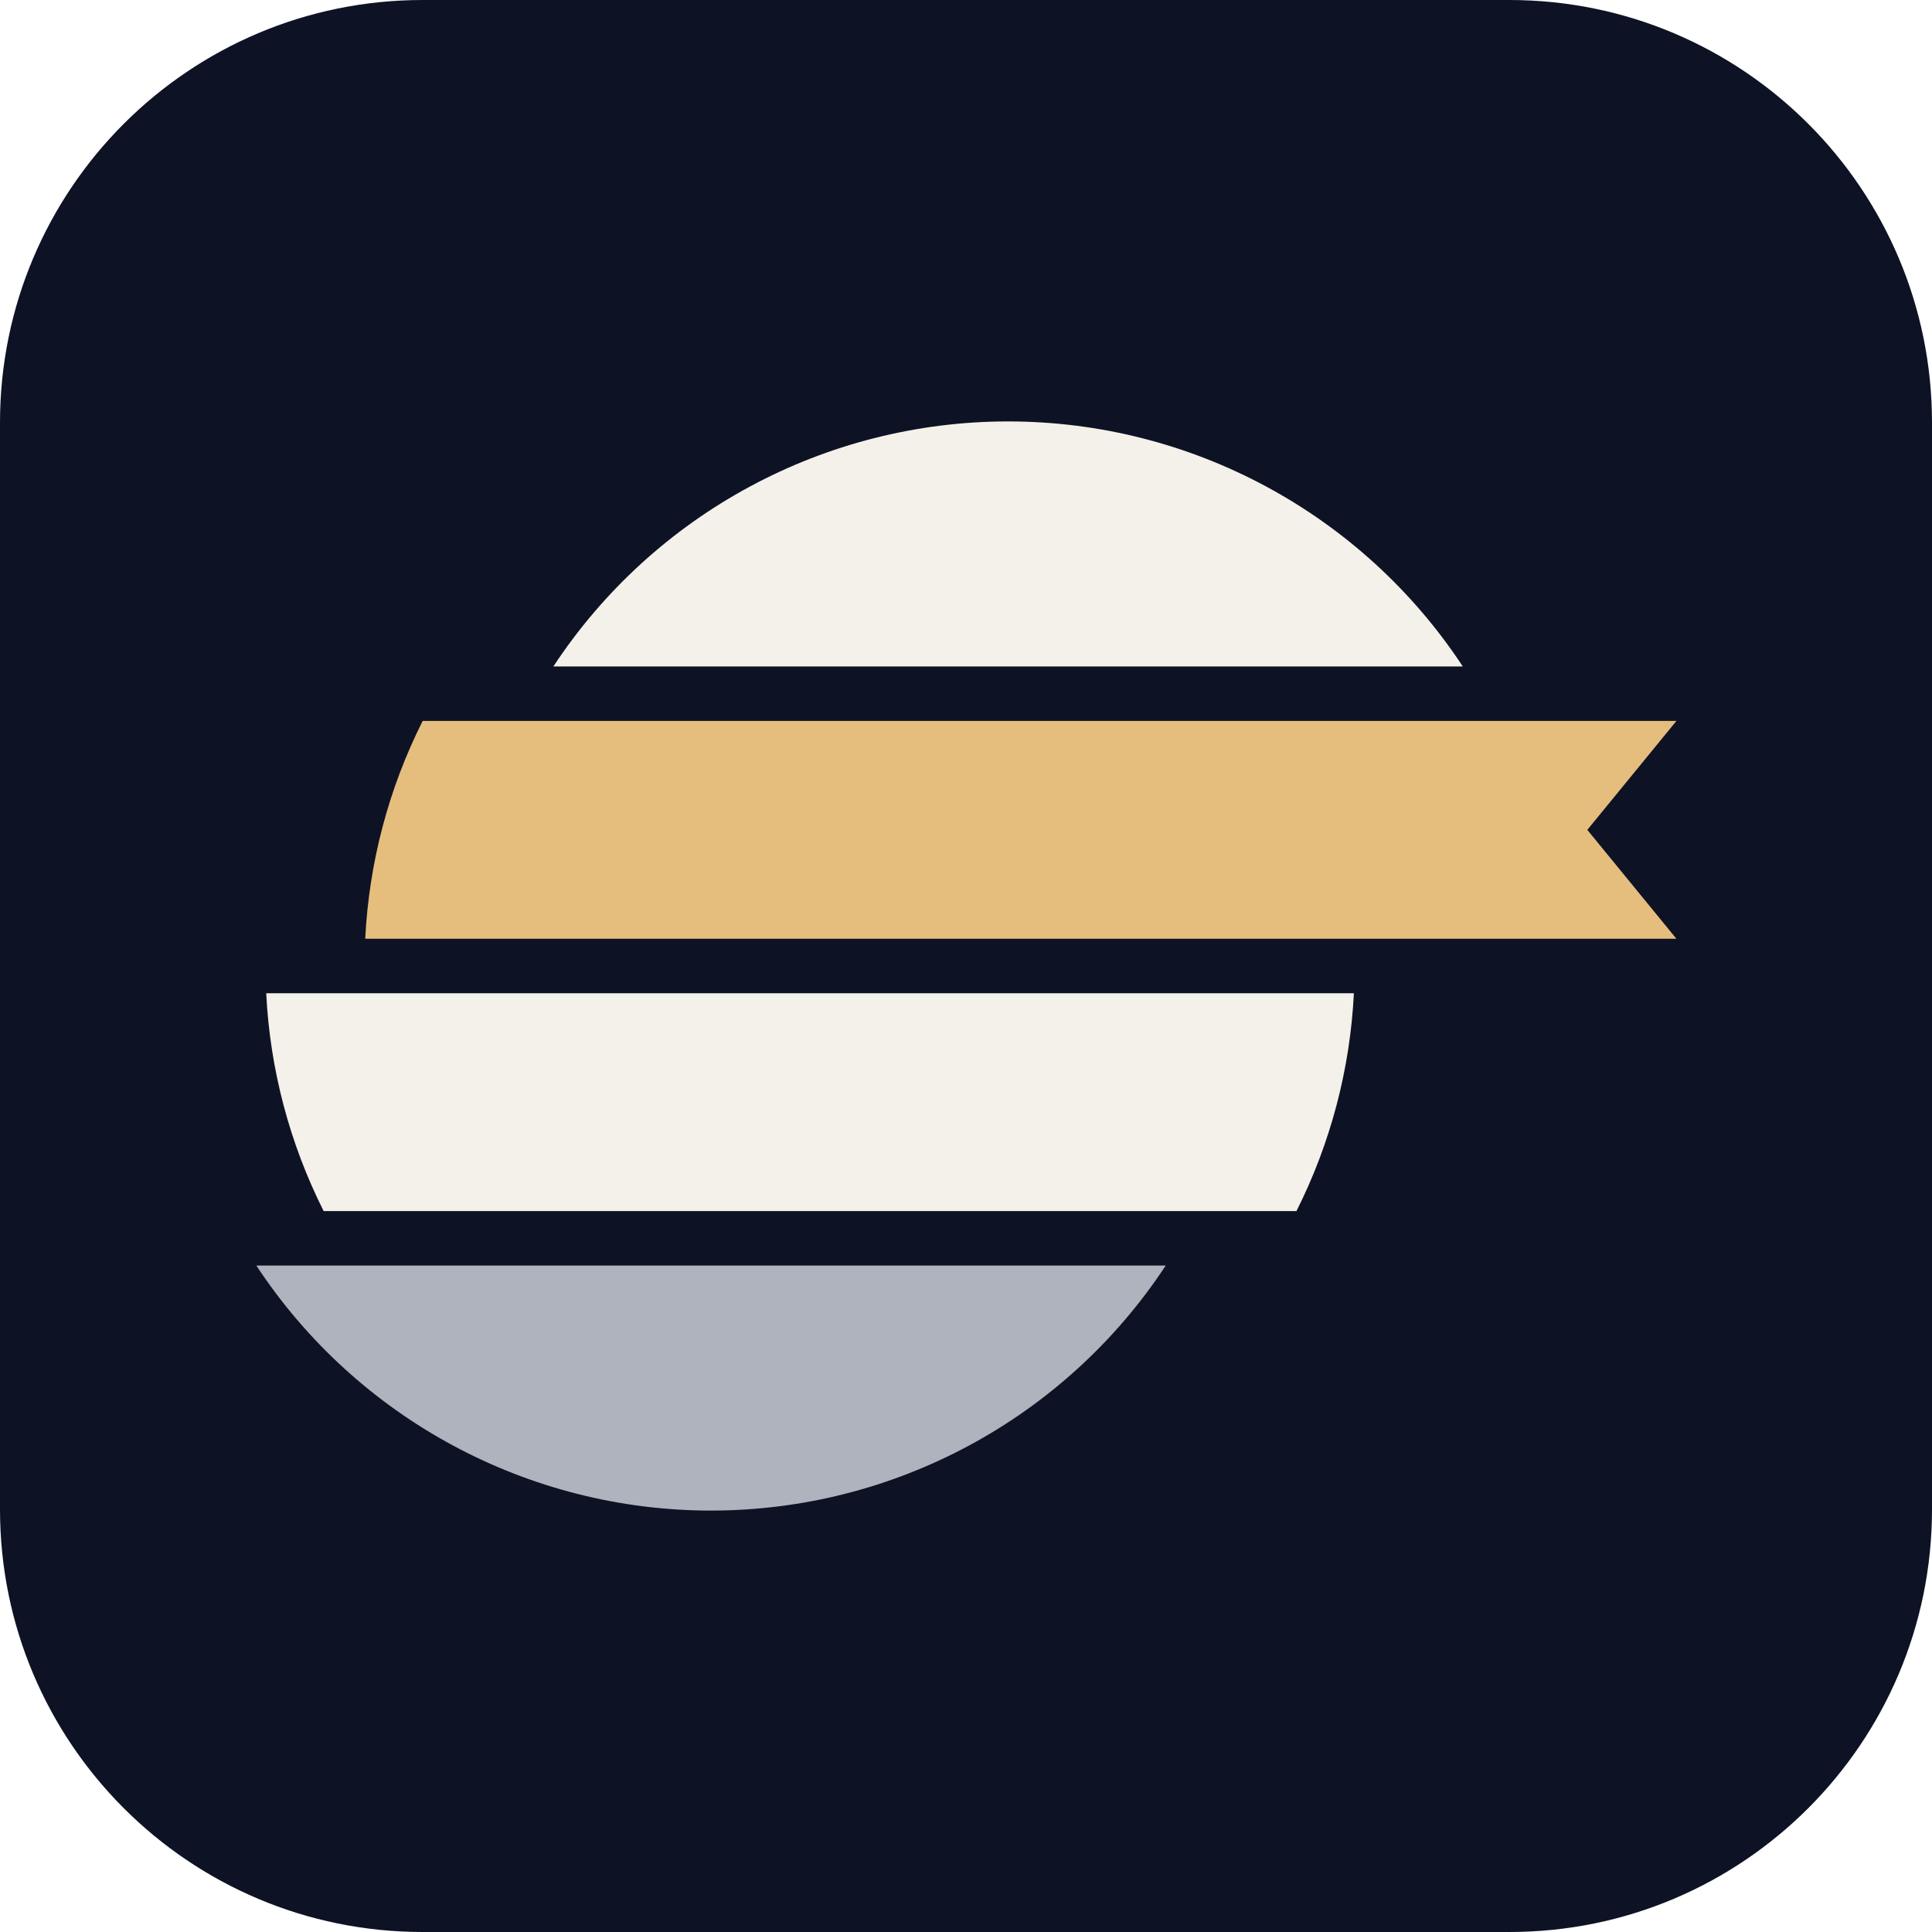
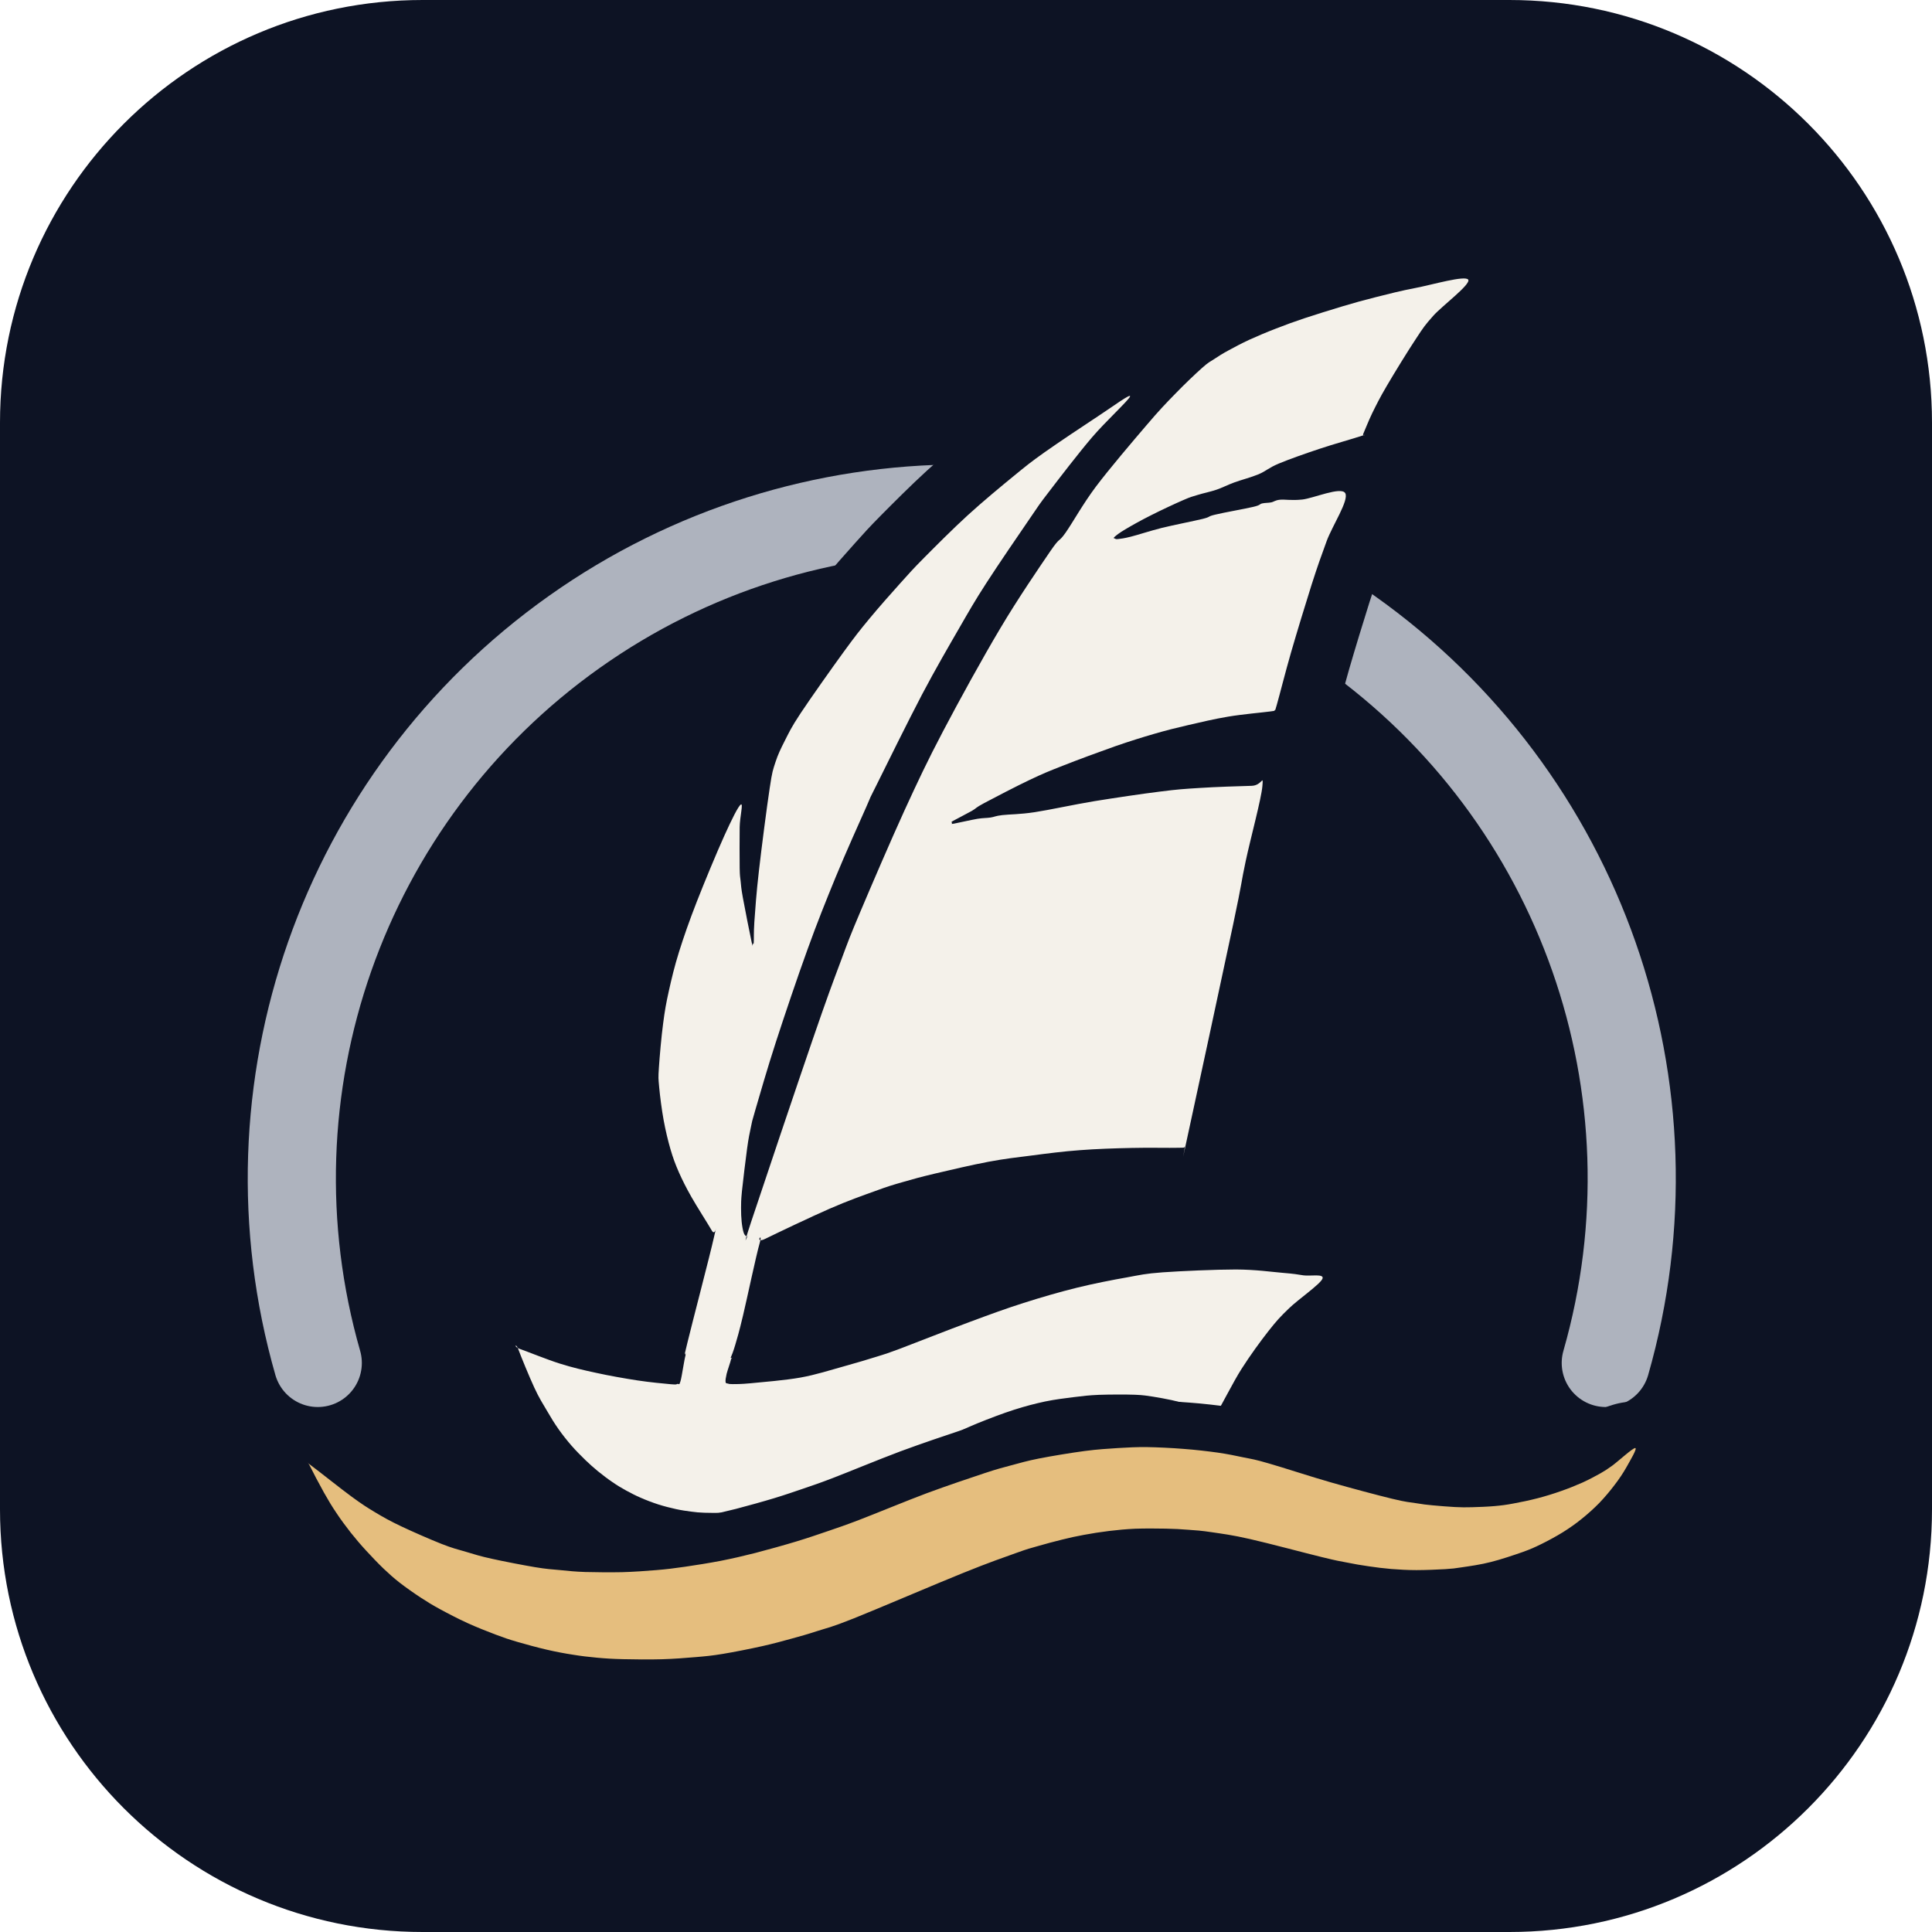
<svg xmlns="http://www.w3.org/2000/svg" viewBox="0 0 64 64">
  <rect width="64" height="64" rx="14" fill="#0D1324" />
-   <g transform="translate(32 32) scale(0.82) translate(-36.3 -32)">
-     <path d="M38 10A22 22 0 0 1 56.37 19.9H19.63A22 22 0 0 1 38 10Z" fill="#F4F1EA" />
-     <path d="M14.35 22.1H65L61.4 26.5L65 30.9H12.03A22 22 0 0 1 14.35 22.1Z" fill="#E5BE7E" />
-     <path d="M8.03 33.1H51.97A22 22 0 0 1 49.65 41.9H10.35A22 22 0 0 1 8.03 33.1Z" fill="#F4F1EA" />
-     <path d="M7.63 44.1H44.37A22 22 0 0 1 26 54A22 22 0 0 1 7.63 44.1Z" fill="#AEB3BE" />
+   <g transform="translate(8.5 11) scale(2.92)">
+     <path d="M0.694 11.695A7.6 7.6 0 1 1 15.306 11.695" fill="none" stroke="#AEB3BE" stroke-width="1" stroke-linecap="round" />
+     <g transform="translate(0.4 -0.6) scale(0.98)">
+       <path d="M13.618 0.006C13.585 -0.048 13.195 0.066 13.016 0.100C12.837 0.134 12.687 0.173 12.544 0.209C12.401 0.245 12.297 0.274 12.160 0.315C12.023 0.356 11.848 0.411 11.720 0.453C11.592 0.496 11.499 0.530 11.392 0.572C11.285 0.613 11.172 0.661 11.080 0.703C10.988 0.746 10.907 0.789 10.840 0.826C10.773 0.862 10.731 0.889 10.680 0.923C10.629 0.956 10.612 0.960 10.536 1.028C10.460 1.096 10.332 1.217 10.225 1.328C10.117 1.439 10.041 1.517 9.889 1.696C9.736 1.875 9.465 2.193 9.309 2.400C9.154 2.607 9.044 2.810 8.956 2.936C8.867 3.061 8.904 2.968 8.778 3.152C8.653 3.336 8.408 3.693 8.202 4.040C7.995 4.387 7.724 4.880 7.539 5.232C7.354 5.584 7.251 5.804 7.091 6.152C6.932 6.500 6.705 7.029 6.582 7.320C6.459 7.611 6.446 7.648 6.354 7.896C6.261 8.144 6.200 8.305 6.027 8.808C5.854 9.311 5.442 10.535 5.317 10.912C5.193 11.289 5.287 11.043 5.278 11.071C5.269 11.100 5.272 11.087 5.264 11.082C5.256 11.076 5.240 11.068 5.231 11.040C5.221 11.011 5.212 10.960 5.207 10.912C5.202 10.864 5.200 10.811 5.200 10.752C5.201 10.693 5.199 10.675 5.210 10.560C5.222 10.445 5.253 10.188 5.270 10.064C5.287 9.940 5.298 9.892 5.314 9.816C5.330 9.740 5.320 9.772 5.368 9.608C5.416 9.444 5.503 9.140 5.603 8.832C5.703 8.524 5.853 8.079 5.969 7.760C6.084 7.441 6.183 7.196 6.296 6.920C6.410 6.644 6.573 6.281 6.652 6.104C6.730 5.927 6.660 6.072 6.768 5.856C6.875 5.640 7.136 5.111 7.295 4.808C7.455 4.505 7.601 4.255 7.725 4.040C7.849 3.825 7.902 3.731 8.038 3.520C8.174 3.309 8.418 2.952 8.539 2.776C8.660 2.600 8.641 2.621 8.762 2.464C8.882 2.307 9.105 2.016 9.262 1.832C9.419 1.648 9.690 1.399 9.703 1.358C9.715 1.317 9.501 1.476 9.336 1.584C9.171 1.692 8.875 1.890 8.712 2.005C8.549 2.121 8.508 2.155 8.360 2.276C8.212 2.397 7.997 2.575 7.824 2.733C7.651 2.891 7.450 3.093 7.320 3.224C7.190 3.355 7.150 3.401 7.043 3.520C6.936 3.639 6.790 3.804 6.681 3.936C6.572 4.068 6.522 4.131 6.390 4.312C6.258 4.493 6.004 4.852 5.890 5.024C5.776 5.196 5.755 5.249 5.706 5.344C5.658 5.439 5.628 5.500 5.598 5.592C5.569 5.684 5.562 5.687 5.531 5.896C5.499 6.105 5.436 6.591 5.407 6.848C5.377 7.105 5.364 7.301 5.354 7.440C5.345 7.579 5.350 7.638 5.347 7.679C5.344 7.720 5.340 7.688 5.336 7.687C5.332 7.686 5.341 7.760 5.322 7.672C5.303 7.584 5.242 7.277 5.221 7.160C5.200 7.043 5.201 7.025 5.195 6.968C5.189 6.911 5.186 6.920 5.184 6.816C5.183 6.712 5.182 6.466 5.184 6.344C5.186 6.222 5.228 6.064 5.198 6.081C5.168 6.099 5.089 6.260 5.004 6.448C4.919 6.636 4.774 6.985 4.687 7.208C4.600 7.431 4.537 7.612 4.483 7.784C4.429 7.956 4.395 8.101 4.364 8.240C4.333 8.379 4.317 8.468 4.298 8.616C4.278 8.764 4.257 9.005 4.249 9.128C4.241 9.251 4.243 9.251 4.252 9.352C4.261 9.453 4.282 9.616 4.304 9.736C4.326 9.856 4.354 9.972 4.383 10.072C4.412 10.172 4.439 10.244 4.479 10.336C4.520 10.428 4.561 10.511 4.625 10.624C4.689 10.737 4.819 10.939 4.863 11.016C4.906 11.093 4.934 10.872 4.887 11.088C4.839 11.304 4.633 12.087 4.579 12.312C4.524 12.537 4.558 12.411 4.558 12.439C4.558 12.468 4.562 12.471 4.579 12.482C4.597 12.494 4.631 12.502 4.664 12.508C4.697 12.514 4.710 12.521 4.776 12.519C4.842 12.518 5.010 12.502 5.061 12.497C5.111 12.492 5.067 12.515 5.079 12.488C5.091 12.461 5.109 12.417 5.133 12.336C5.157 12.255 5.175 12.196 5.222 12.000C5.269 11.804 5.373 11.306 5.416 11.157C5.459 11.009 5.346 11.175 5.480 11.109C5.615 11.043 6.012 10.853 6.224 10.761C6.436 10.668 6.611 10.607 6.752 10.556C6.893 10.504 6.956 10.485 7.072 10.452C7.188 10.418 7.283 10.392 7.448 10.353C7.613 10.314 7.877 10.252 8.064 10.217C8.251 10.182 8.392 10.166 8.568 10.144C8.744 10.121 8.928 10.097 9.120 10.083C9.312 10.068 9.529 10.061 9.720 10.057C9.911 10.052 10.161 10.058 10.264 10.055C10.366 10.053 10.319 10.055 10.335 10.041C10.350 10.026 10.265 10.396 10.359 9.968C10.452 9.540 10.782 8.011 10.896 7.472C11.010 6.933 10.985 7.003 11.042 6.736C11.099 6.469 11.223 6.014 11.235 5.869C11.247 5.723 11.234 5.861 11.112 5.865C10.990 5.868 10.681 5.878 10.504 5.890C10.327 5.901 10.251 5.906 10.048 5.932C9.845 5.957 9.529 6.004 9.288 6.043C9.047 6.083 8.777 6.143 8.600 6.170C8.423 6.197 8.309 6.194 8.224 6.204C8.139 6.214 8.136 6.225 8.088 6.232C8.040 6.239 8.007 6.236 7.936 6.247C7.865 6.259 7.713 6.294 7.664 6.303C7.615 6.311 7.647 6.302 7.643 6.299C7.639 6.297 7.638 6.293 7.640 6.288C7.643 6.283 7.618 6.292 7.656 6.270C7.695 6.248 7.812 6.189 7.872 6.155C7.932 6.120 7.904 6.124 8.016 6.064C8.128 6.004 8.392 5.867 8.544 5.795C8.696 5.723 8.764 5.695 8.928 5.631C9.092 5.566 9.352 5.470 9.528 5.408C9.704 5.347 9.843 5.304 9.984 5.263C10.125 5.222 10.233 5.195 10.376 5.162C10.519 5.129 10.682 5.090 10.840 5.064C10.998 5.037 11.238 5.016 11.327 5.004C11.416 4.991 11.361 5.001 11.374 4.988C11.386 4.975 11.370 5.039 11.402 4.927C11.434 4.816 11.500 4.552 11.567 4.320C11.634 4.088 11.737 3.751 11.805 3.536C11.874 3.321 11.914 3.209 11.979 3.032C12.044 2.855 12.241 2.557 12.194 2.477C12.147 2.397 11.822 2.538 11.696 2.551C11.570 2.564 11.500 2.548 11.440 2.553C11.380 2.559 11.371 2.577 11.336 2.584C11.301 2.591 11.267 2.588 11.232 2.596C11.197 2.605 11.219 2.615 11.128 2.636C11.037 2.658 10.785 2.702 10.688 2.726C10.591 2.749 10.647 2.749 10.544 2.775C10.441 2.800 10.211 2.845 10.072 2.879C9.933 2.914 9.796 2.960 9.712 2.981C9.628 3.002 9.599 3.004 9.568 3.008C9.537 3.012 9.536 3.007 9.529 3.003C9.521 2.999 9.503 3.002 9.523 2.984C9.543 2.966 9.578 2.937 9.648 2.896C9.718 2.854 9.832 2.790 9.944 2.734C10.056 2.677 10.229 2.596 10.320 2.557C10.411 2.517 10.424 2.517 10.488 2.497C10.552 2.477 10.634 2.461 10.704 2.437C10.774 2.413 10.826 2.384 10.907 2.354C10.988 2.324 11.106 2.294 11.192 2.258C11.278 2.221 11.307 2.184 11.424 2.135C11.541 2.086 11.736 2.017 11.896 1.964C12.056 1.910 12.299 1.843 12.383 1.814C12.468 1.784 12.383 1.831 12.404 1.787C12.424 1.744 12.461 1.645 12.506 1.552C12.552 1.459 12.592 1.376 12.677 1.232C12.761 1.088 12.924 0.823 13.014 0.688C13.103 0.553 13.112 0.538 13.213 0.424C13.313 0.311 13.650 0.060 13.618 0.006Z" fill="none" stroke="#0D1324" stroke-width="1.4" stroke-linejoin="round" />
+       <path d="M11.930 11.572C11.958 11.509 11.788 11.543 11.712 11.532C11.636 11.520 11.603 11.514 11.472 11.503C11.341 11.492 11.160 11.465 10.928 11.464C10.696 11.464 10.291 11.482 10.080 11.497C9.869 11.513 9.829 11.526 9.664 11.556C9.499 11.585 9.287 11.626 9.088 11.675C8.889 11.724 8.679 11.785 8.472 11.851C8.265 11.917 8.087 11.982 7.848 12.071C7.609 12.159 7.217 12.314 7.040 12.381C6.863 12.447 6.893 12.434 6.784 12.469C6.675 12.503 6.533 12.546 6.384 12.587C6.235 12.628 6.067 12.683 5.888 12.715C5.709 12.747 5.443 12.768 5.312 12.781C5.181 12.793 5.148 12.790 5.104 12.791C5.060 12.791 5.062 12.789 5.049 12.785C5.035 12.781 5.023 12.785 5.021 12.767C5.018 12.748 5.023 12.716 5.033 12.672C5.044 12.628 5.078 12.535 5.084 12.504C5.091 12.474 5.132 12.489 5.072 12.488C5.011 12.488 4.798 12.503 4.720 12.502C4.642 12.500 4.628 12.488 4.602 12.479C4.575 12.470 4.577 12.403 4.560 12.449C4.543 12.496 4.516 12.701 4.499 12.757C4.483 12.814 4.482 12.783 4.462 12.789C4.443 12.795 4.461 12.798 4.384 12.792C4.307 12.785 4.144 12.770 4.000 12.748C3.856 12.726 3.669 12.693 3.520 12.660C3.371 12.628 3.251 12.600 3.104 12.554C2.957 12.508 2.721 12.412 2.640 12.384C2.560 12.356 2.593 12.311 2.621 12.386C2.648 12.461 2.751 12.712 2.807 12.832C2.862 12.952 2.909 13.024 2.956 13.104C3.002 13.184 3.040 13.245 3.087 13.312C3.134 13.379 3.186 13.444 3.238 13.504C3.290 13.564 3.349 13.622 3.400 13.672C3.451 13.721 3.492 13.757 3.544 13.800C3.596 13.842 3.657 13.889 3.712 13.926C3.767 13.964 3.817 13.994 3.872 14.024C3.927 14.054 3.979 14.081 4.040 14.107C4.101 14.134 4.172 14.161 4.240 14.183C4.308 14.205 4.384 14.224 4.448 14.238C4.512 14.252 4.569 14.260 4.624 14.267C4.679 14.274 4.712 14.278 4.776 14.280C4.840 14.282 4.915 14.283 5.008 14.279C5.101 14.275 5.251 14.262 5.336 14.254C5.421 14.245 5.449 14.241 5.520 14.227C5.591 14.213 5.636 14.208 5.760 14.171C5.884 14.133 6.087 14.070 6.264 14.003C6.441 13.936 6.608 13.867 6.824 13.769C7.040 13.670 7.375 13.502 7.560 13.415C7.745 13.328 7.803 13.300 7.936 13.245C8.069 13.191 8.229 13.130 8.360 13.088C8.491 13.046 8.604 13.017 8.720 12.992C8.836 12.968 8.952 12.954 9.056 12.941C9.160 12.928 9.227 12.920 9.344 12.915C9.461 12.911 9.656 12.910 9.760 12.914C9.864 12.918 9.897 12.926 9.968 12.936C10.039 12.947 10.112 12.961 10.184 12.976C10.256 12.992 10.321 13.009 10.400 13.031C10.479 13.053 10.604 13.096 10.656 13.110C10.707 13.125 10.652 13.200 10.709 13.118C10.765 13.035 10.893 12.773 10.993 12.616C11.093 12.459 11.214 12.293 11.306 12.176C11.398 12.059 11.440 12.013 11.544 11.913C11.648 11.812 11.902 11.636 11.930 11.572Z" fill="none" stroke="#0D1324" stroke-width="1.4" stroke-linejoin="round" />
+       <path d="M13.618 0.006C13.585 -0.048 13.195 0.066 13.016 0.100C12.837 0.134 12.687 0.173 12.544 0.209C12.401 0.245 12.297 0.274 12.160 0.315C12.023 0.356 11.848 0.411 11.720 0.453C11.592 0.496 11.499 0.530 11.392 0.572C11.285 0.613 11.172 0.661 11.080 0.703C10.988 0.746 10.907 0.789 10.840 0.826C10.773 0.862 10.731 0.889 10.680 0.923C10.629 0.956 10.612 0.960 10.536 1.028C10.460 1.096 10.332 1.217 10.225 1.328C10.117 1.439 10.041 1.517 9.889 1.696C9.736 1.875 9.465 2.193 9.309 2.400C9.154 2.607 9.044 2.810 8.956 2.936C8.867 3.061 8.904 2.968 8.778 3.152C8.653 3.336 8.408 3.693 8.202 4.040C7.995 4.387 7.724 4.880 7.539 5.232C7.354 5.584 7.251 5.804 7.091 6.152C6.932 6.500 6.705 7.029 6.582 7.320C6.459 7.611 6.446 7.648 6.354 7.896C6.261 8.144 6.200 8.305 6.027 8.808C5.854 9.311 5.442 10.535 5.317 10.912C5.193 11.289 5.287 11.043 5.278 11.071C5.269 11.100 5.272 11.087 5.264 11.082C5.256 11.076 5.240 11.068 5.231 11.040C5.221 11.011 5.212 10.960 5.207 10.912C5.202 10.864 5.200 10.811 5.200 10.752C5.201 10.693 5.199 10.675 5.210 10.560C5.222 10.445 5.253 10.188 5.270 10.064C5.287 9.940 5.298 9.892 5.314 9.816C5.330 9.740 5.320 9.772 5.368 9.608C5.416 9.444 5.503 9.140 5.603 8.832C5.703 8.524 5.853 8.079 5.969 7.760C6.084 7.441 6.183 7.196 6.296 6.920C6.410 6.644 6.573 6.281 6.652 6.104C6.730 5.927 6.660 6.072 6.768 5.856C6.875 5.640 7.136 5.111 7.295 4.808C7.455 4.505 7.601 4.255 7.725 4.040C7.849 3.825 7.902 3.731 8.038 3.520C8.174 3.309 8.418 2.952 8.539 2.776C8.660 2.600 8.641 2.621 8.762 2.464C8.882 2.307 9.105 2.016 9.262 1.832C9.419 1.648 9.690 1.399 9.703 1.358C9.715 1.317 9.501 1.476 9.336 1.584C9.171 1.692 8.875 1.890 8.712 2.005C8.549 2.121 8.508 2.155 8.360 2.276C8.212 2.397 7.997 2.575 7.824 2.733C7.651 2.891 7.450 3.093 7.320 3.224C7.190 3.355 7.150 3.401 7.043 3.520C6.936 3.639 6.790 3.804 6.681 3.936C6.572 4.068 6.522 4.131 6.390 4.312C6.258 4.493 6.004 4.852 5.890 5.024C5.776 5.196 5.755 5.249 5.706 5.344C5.658 5.439 5.628 5.500 5.598 5.592C5.569 5.684 5.562 5.687 5.531 5.896C5.499 6.105 5.436 6.591 5.407 6.848C5.377 7.105 5.364 7.301 5.354 7.440C5.345 7.579 5.350 7.638 5.347 7.679C5.344 7.720 5.340 7.688 5.336 7.687C5.332 7.686 5.341 7.760 5.322 7.672C5.303 7.584 5.242 7.277 5.221 7.160C5.200 7.043 5.201 7.025 5.195 6.968C5.189 6.911 5.186 6.920 5.184 6.816C5.183 6.712 5.182 6.466 5.184 6.344C5.186 6.222 5.228 6.064 5.198 6.081C5.168 6.099 5.089 6.260 5.004 6.448C4.919 6.636 4.774 6.985 4.687 7.208C4.600 7.431 4.537 7.612 4.483 7.784C4.429 7.956 4.395 8.101 4.364 8.240C4.333 8.379 4.317 8.468 4.298 8.616C4.278 8.764 4.257 9.005 4.249 9.128C4.241 9.251 4.243 9.251 4.252 9.352C4.261 9.453 4.282 9.616 4.304 9.736C4.326 9.856 4.354 9.972 4.383 10.072C4.412 10.172 4.439 10.244 4.479 10.336C4.520 10.428 4.561 10.511 4.625 10.624C4.689 10.737 4.819 10.939 4.863 11.016C4.906 11.093 4.934 10.872 4.887 11.088C4.839 11.304 4.633 12.087 4.579 12.312C4.524 12.537 4.558 12.411 4.558 12.439C4.558 12.468 4.562 12.471 4.579 12.482C4.597 12.494 4.631 12.502 4.664 12.508C4.697 12.514 4.710 12.521 4.776 12.519C4.842 12.518 5.010 12.502 5.061 12.497C5.111 12.492 5.067 12.515 5.079 12.488C5.091 12.461 5.109 12.417 5.133 12.336C5.157 12.255 5.175 12.196 5.222 12.000C5.269 11.804 5.373 11.306 5.416 11.157C5.459 11.009 5.346 11.175 5.480 11.109C5.615 11.043 6.012 10.853 6.224 10.761C6.436 10.668 6.611 10.607 6.752 10.556C6.893 10.504 6.956 10.485 7.072 10.452C7.188 10.418 7.283 10.392 7.448 10.353C7.613 10.314 7.877 10.252 8.064 10.217C8.251 10.182 8.392 10.166 8.568 10.144C8.744 10.121 8.928 10.097 9.120 10.083C9.312 10.068 9.529 10.061 9.720 10.057C9.911 10.052 10.161 10.058 10.264 10.055C10.366 10.053 10.319 10.055 10.335 10.041C10.350 10.026 10.265 10.396 10.359 9.968C10.452 9.540 10.782 8.011 10.896 7.472C11.010 6.933 10.985 7.003 11.042 6.736C11.099 6.469 11.223 6.014 11.235 5.869C11.247 5.723 11.234 5.861 11.112 5.865C10.990 5.868 10.681 5.878 10.504 5.890C10.327 5.901 10.251 5.906 10.048 5.932C9.845 5.957 9.529 6.004 9.288 6.043C9.047 6.083 8.777 6.143 8.600 6.170C8.423 6.197 8.309 6.194 8.224 6.204C8.139 6.214 8.136 6.225 8.088 6.232C8.040 6.239 8.007 6.236 7.936 6.247C7.865 6.259 7.713 6.294 7.664 6.303C7.615 6.311 7.647 6.302 7.643 6.299C7.639 6.297 7.638 6.293 7.640 6.288C7.643 6.283 7.618 6.292 7.656 6.270C7.695 6.248 7.812 6.189 7.872 6.155C7.932 6.120 7.904 6.124 8.016 6.064C8.128 6.004 8.392 5.867 8.544 5.795C8.696 5.723 8.764 5.695 8.928 5.631C9.092 5.566 9.352 5.470 9.528 5.408C9.704 5.347 9.843 5.304 9.984 5.263C10.125 5.222 10.233 5.195 10.376 5.162C10.519 5.129 10.682 5.090 10.840 5.064C10.998 5.037 11.238 5.016 11.327 5.004C11.416 4.991 11.361 5.001 11.374 4.988C11.386 4.975 11.370 5.039 11.402 4.927C11.434 4.816 11.500 4.552 11.567 4.320C11.634 4.088 11.737 3.751 11.805 3.536C11.874 3.321 11.914 3.209 11.979 3.032C12.044 2.855 12.241 2.557 12.194 2.477C12.147 2.397 11.822 2.538 11.696 2.551C11.570 2.564 11.500 2.548 11.440 2.553C11.380 2.559 11.371 2.577 11.336 2.584C11.301 2.591 11.267 2.588 11.232 2.596C11.197 2.605 11.219 2.615 11.128 2.636C11.037 2.658 10.785 2.702 10.688 2.726C10.591 2.749 10.647 2.749 10.544 2.775C10.441 2.800 10.211 2.845 10.072 2.879C9.933 2.914 9.796 2.960 9.712 2.981C9.628 3.002 9.599 3.004 9.568 3.008C9.537 3.012 9.536 3.007 9.529 3.003C9.521 2.999 9.503 3.002 9.523 2.984C9.543 2.966 9.578 2.937 9.648 2.896C9.718 2.854 9.832 2.790 9.944 2.734C10.056 2.677 10.229 2.596 10.320 2.557C10.411 2.517 10.424 2.517 10.488 2.497C10.552 2.477 10.634 2.461 10.704 2.437C10.774 2.413 10.826 2.384 10.907 2.354C10.988 2.324 11.106 2.294 11.192 2.258C11.278 2.221 11.307 2.184 11.424 2.135C11.541 2.086 11.736 2.017 11.896 1.964C12.056 1.910 12.299 1.843 12.383 1.814C12.468 1.784 12.383 1.831 12.404 1.787C12.424 1.744 12.461 1.645 12.506 1.552C12.552 1.459 12.592 1.376 12.677 1.232C12.761 1.088 12.924 0.823 13.014 0.688C13.103 0.553 13.112 0.538 13.213 0.424C13.313 0.311 13.650 0.060 13.618 0.006Z" fill="#F4F1EA" fill-rule="evenodd" />
+       <path d="M11.930 11.572C11.958 11.509 11.788 11.543 11.712 11.532C11.636 11.520 11.603 11.514 11.472 11.503C11.341 11.492 11.160 11.465 10.928 11.464C10.696 11.464 10.291 11.482 10.080 11.497C9.869 11.513 9.829 11.526 9.664 11.556C9.499 11.585 9.287 11.626 9.088 11.675C8.889 11.724 8.679 11.785 8.472 11.851C8.265 11.917 8.087 11.982 7.848 12.071C7.609 12.159 7.217 12.314 7.040 12.381C6.863 12.447 6.893 12.434 6.784 12.469C6.675 12.503 6.533 12.546 6.384 12.587C6.235 12.628 6.067 12.683 5.888 12.715C5.709 12.747 5.443 12.768 5.312 12.781C5.181 12.793 5.148 12.790 5.104 12.791C5.060 12.791 5.062 12.789 5.049 12.785C5.035 12.781 5.023 12.785 5.021 12.767C5.018 12.748 5.023 12.716 5.033 12.672C5.044 12.628 5.078 12.535 5.084 12.504C5.091 12.474 5.132 12.489 5.072 12.488C5.011 12.488 4.798 12.503 4.720 12.502C4.642 12.500 4.628 12.488 4.602 12.479C4.575 12.470 4.577 12.403 4.560 12.449C4.543 12.496 4.516 12.701 4.499 12.757C4.483 12.814 4.482 12.783 4.462 12.789C4.443 12.795 4.461 12.798 4.384 12.792C4.307 12.785 4.144 12.770 4.000 12.748C3.856 12.726 3.669 12.693 3.520 12.660C3.371 12.628 3.251 12.600 3.104 12.554C2.957 12.508 2.721 12.412 2.640 12.384C2.560 12.356 2.593 12.311 2.621 12.386C2.648 12.461 2.751 12.712 2.807 12.832C2.862 12.952 2.909 13.024 2.956 13.104C3.002 13.184 3.040 13.245 3.087 13.312C3.134 13.379 3.186 13.444 3.238 13.504C3.290 13.564 3.349 13.622 3.400 13.672C3.451 13.721 3.492 13.757 3.544 13.800C3.596 13.842 3.657 13.889 3.712 13.926C3.767 13.964 3.817 13.994 3.872 14.024C3.927 14.054 3.979 14.081 4.040 14.107C4.101 14.134 4.172 14.161 4.240 14.183C4.308 14.205 4.384 14.224 4.448 14.238C4.512 14.252 4.569 14.260 4.624 14.267C4.679 14.274 4.712 14.278 4.776 14.280C4.840 14.282 4.915 14.283 5.008 14.279C5.101 14.275 5.251 14.262 5.336 14.254C5.421 14.245 5.449 14.241 5.520 14.227C5.591 14.213 5.636 14.208 5.760 14.171C5.884 14.133 6.087 14.070 6.264 14.003C6.441 13.936 6.608 13.867 6.824 13.769C7.040 13.670 7.375 13.502 7.560 13.415C7.745 13.328 7.803 13.300 7.936 13.245C8.069 13.191 8.229 13.130 8.360 13.088C8.491 13.046 8.604 13.017 8.720 12.992C8.836 12.968 8.952 12.954 9.056 12.941C9.160 12.928 9.227 12.920 9.344 12.915C9.461 12.911 9.656 12.910 9.760 12.914C9.864 12.918 9.897 12.926 9.968 12.936C10.039 12.947 10.112 12.961 10.184 12.976C10.256 12.992 10.321 13.009 10.400 13.031C10.479 13.053 10.604 13.096 10.656 13.110C10.707 13.125 10.652 13.200 10.709 13.118C10.765 13.035 10.893 12.773 10.993 12.616C11.093 12.459 11.214 12.293 11.306 12.176C11.398 12.059 11.440 12.013 11.544 11.913C11.648 11.812 11.902 11.636 11.930 11.572Z" fill="#F4F1EA" fill-rule="evenodd" />
+       <g transform="translate(8.4 0) scale(1.3 1) translate(-8.4 0)">
+         <path d="M13.901 13.531C13.880 13.528 13.748 13.686 13.696 13.735C13.644 13.783 13.636 13.790 13.592 13.823C13.548 13.855 13.491 13.895 13.432 13.930C13.373 13.964 13.307 13.999 13.240 14.029C13.173 14.060 13.103 14.088 13.032 14.112C12.961 14.136 12.880 14.158 12.816 14.173C12.752 14.189 12.709 14.196 12.648 14.203C12.587 14.210 12.507 14.214 12.448 14.216C12.389 14.218 12.355 14.218 12.296 14.214C12.237 14.210 12.153 14.201 12.096 14.194C12.039 14.187 12.012 14.183 11.952 14.170C11.892 14.158 11.863 14.158 11.736 14.118C11.609 14.078 11.375 13.997 11.192 13.929C11.009 13.861 10.769 13.758 10.640 13.710C10.511 13.661 10.492 13.660 10.416 13.640C10.340 13.619 10.273 13.601 10.184 13.584C10.095 13.568 9.985 13.551 9.880 13.541C9.775 13.530 9.649 13.522 9.552 13.520C9.455 13.519 9.388 13.524 9.296 13.531C9.204 13.539 9.117 13.545 9.000 13.565C8.883 13.585 8.701 13.624 8.592 13.652C8.483 13.680 8.425 13.703 8.344 13.731C8.263 13.760 8.229 13.769 8.104 13.823C7.979 13.877 7.777 13.965 7.592 14.054C7.407 14.144 7.137 14.290 6.992 14.362C6.847 14.434 6.813 14.447 6.720 14.489C6.627 14.530 6.541 14.569 6.432 14.612C6.323 14.655 6.176 14.708 6.064 14.746C5.952 14.783 5.864 14.809 5.760 14.836C5.656 14.862 5.536 14.887 5.440 14.905C5.344 14.923 5.277 14.934 5.184 14.944C5.091 14.954 4.985 14.964 4.880 14.968C4.775 14.971 4.644 14.969 4.552 14.966C4.460 14.962 4.403 14.954 4.328 14.944C4.253 14.935 4.205 14.932 4.104 14.910C4.003 14.888 3.823 14.843 3.720 14.813C3.617 14.784 3.563 14.761 3.488 14.732C3.413 14.704 3.368 14.690 3.272 14.641C3.176 14.592 3.011 14.498 2.912 14.437C2.813 14.376 2.753 14.332 2.680 14.275C2.607 14.218 2.567 14.185 2.472 14.095C2.377 14.005 2.175 13.795 2.112 13.735C2.050 13.676 2.080 13.686 2.099 13.738C2.118 13.790 2.186 13.958 2.225 14.048C2.264 14.138 2.294 14.203 2.334 14.280C2.373 14.357 2.420 14.439 2.464 14.512C2.509 14.585 2.552 14.651 2.601 14.720C2.650 14.789 2.707 14.867 2.756 14.928C2.806 14.989 2.842 15.032 2.897 15.088C2.952 15.144 3.028 15.213 3.088 15.264C3.148 15.315 3.187 15.346 3.256 15.395C3.325 15.444 3.421 15.509 3.504 15.558C3.587 15.607 3.679 15.654 3.752 15.690C3.825 15.726 3.868 15.745 3.944 15.774C4.020 15.803 4.125 15.840 4.208 15.865C4.291 15.890 4.365 15.908 4.440 15.923C4.515 15.939 4.581 15.949 4.656 15.958C4.731 15.967 4.792 15.972 4.888 15.975C4.984 15.978 5.124 15.980 5.232 15.976C5.340 15.972 5.445 15.961 5.536 15.951C5.627 15.941 5.677 15.935 5.776 15.914C5.875 15.893 6.025 15.854 6.128 15.824C6.231 15.794 6.311 15.765 6.392 15.736C6.473 15.707 6.524 15.689 6.616 15.650C6.708 15.611 6.728 15.614 6.944 15.502C7.160 15.390 7.671 15.105 7.912 14.979C8.153 14.852 8.281 14.796 8.392 14.744C8.503 14.692 8.508 14.694 8.576 14.668C8.644 14.642 8.731 14.612 8.800 14.590C8.869 14.568 8.923 14.552 8.992 14.536C9.061 14.519 9.140 14.503 9.216 14.491C9.292 14.479 9.364 14.470 9.448 14.465C9.532 14.461 9.641 14.462 9.720 14.464C9.799 14.466 9.852 14.470 9.920 14.477C9.988 14.483 10.036 14.487 10.128 14.505C10.220 14.523 10.308 14.536 10.472 14.585C10.636 14.633 10.969 14.749 11.112 14.794C11.255 14.839 11.259 14.838 11.328 14.855C11.397 14.873 11.461 14.888 11.528 14.900C11.595 14.913 11.657 14.923 11.728 14.931C11.799 14.938 11.872 14.944 11.952 14.944C12.032 14.944 12.140 14.938 12.208 14.933C12.276 14.927 12.292 14.925 12.360 14.911C12.428 14.898 12.527 14.880 12.616 14.850C12.705 14.821 12.821 14.770 12.896 14.736C12.971 14.701 13.004 14.681 13.064 14.643C13.124 14.605 13.196 14.554 13.256 14.506C13.316 14.457 13.370 14.408 13.423 14.352C13.477 14.296 13.531 14.233 13.580 14.168C13.628 14.103 13.676 14.029 13.716 13.960C13.757 13.891 13.792 13.823 13.823 13.752C13.853 13.681 13.922 13.534 13.901 13.531Z" fill="#E5BE7E" fill-rule="evenodd" stroke="#0D1324" stroke-width="1.077" paint-order="stroke" stroke-linejoin="round" />
+       </g>
+     </g>
  </g>
</svg>
